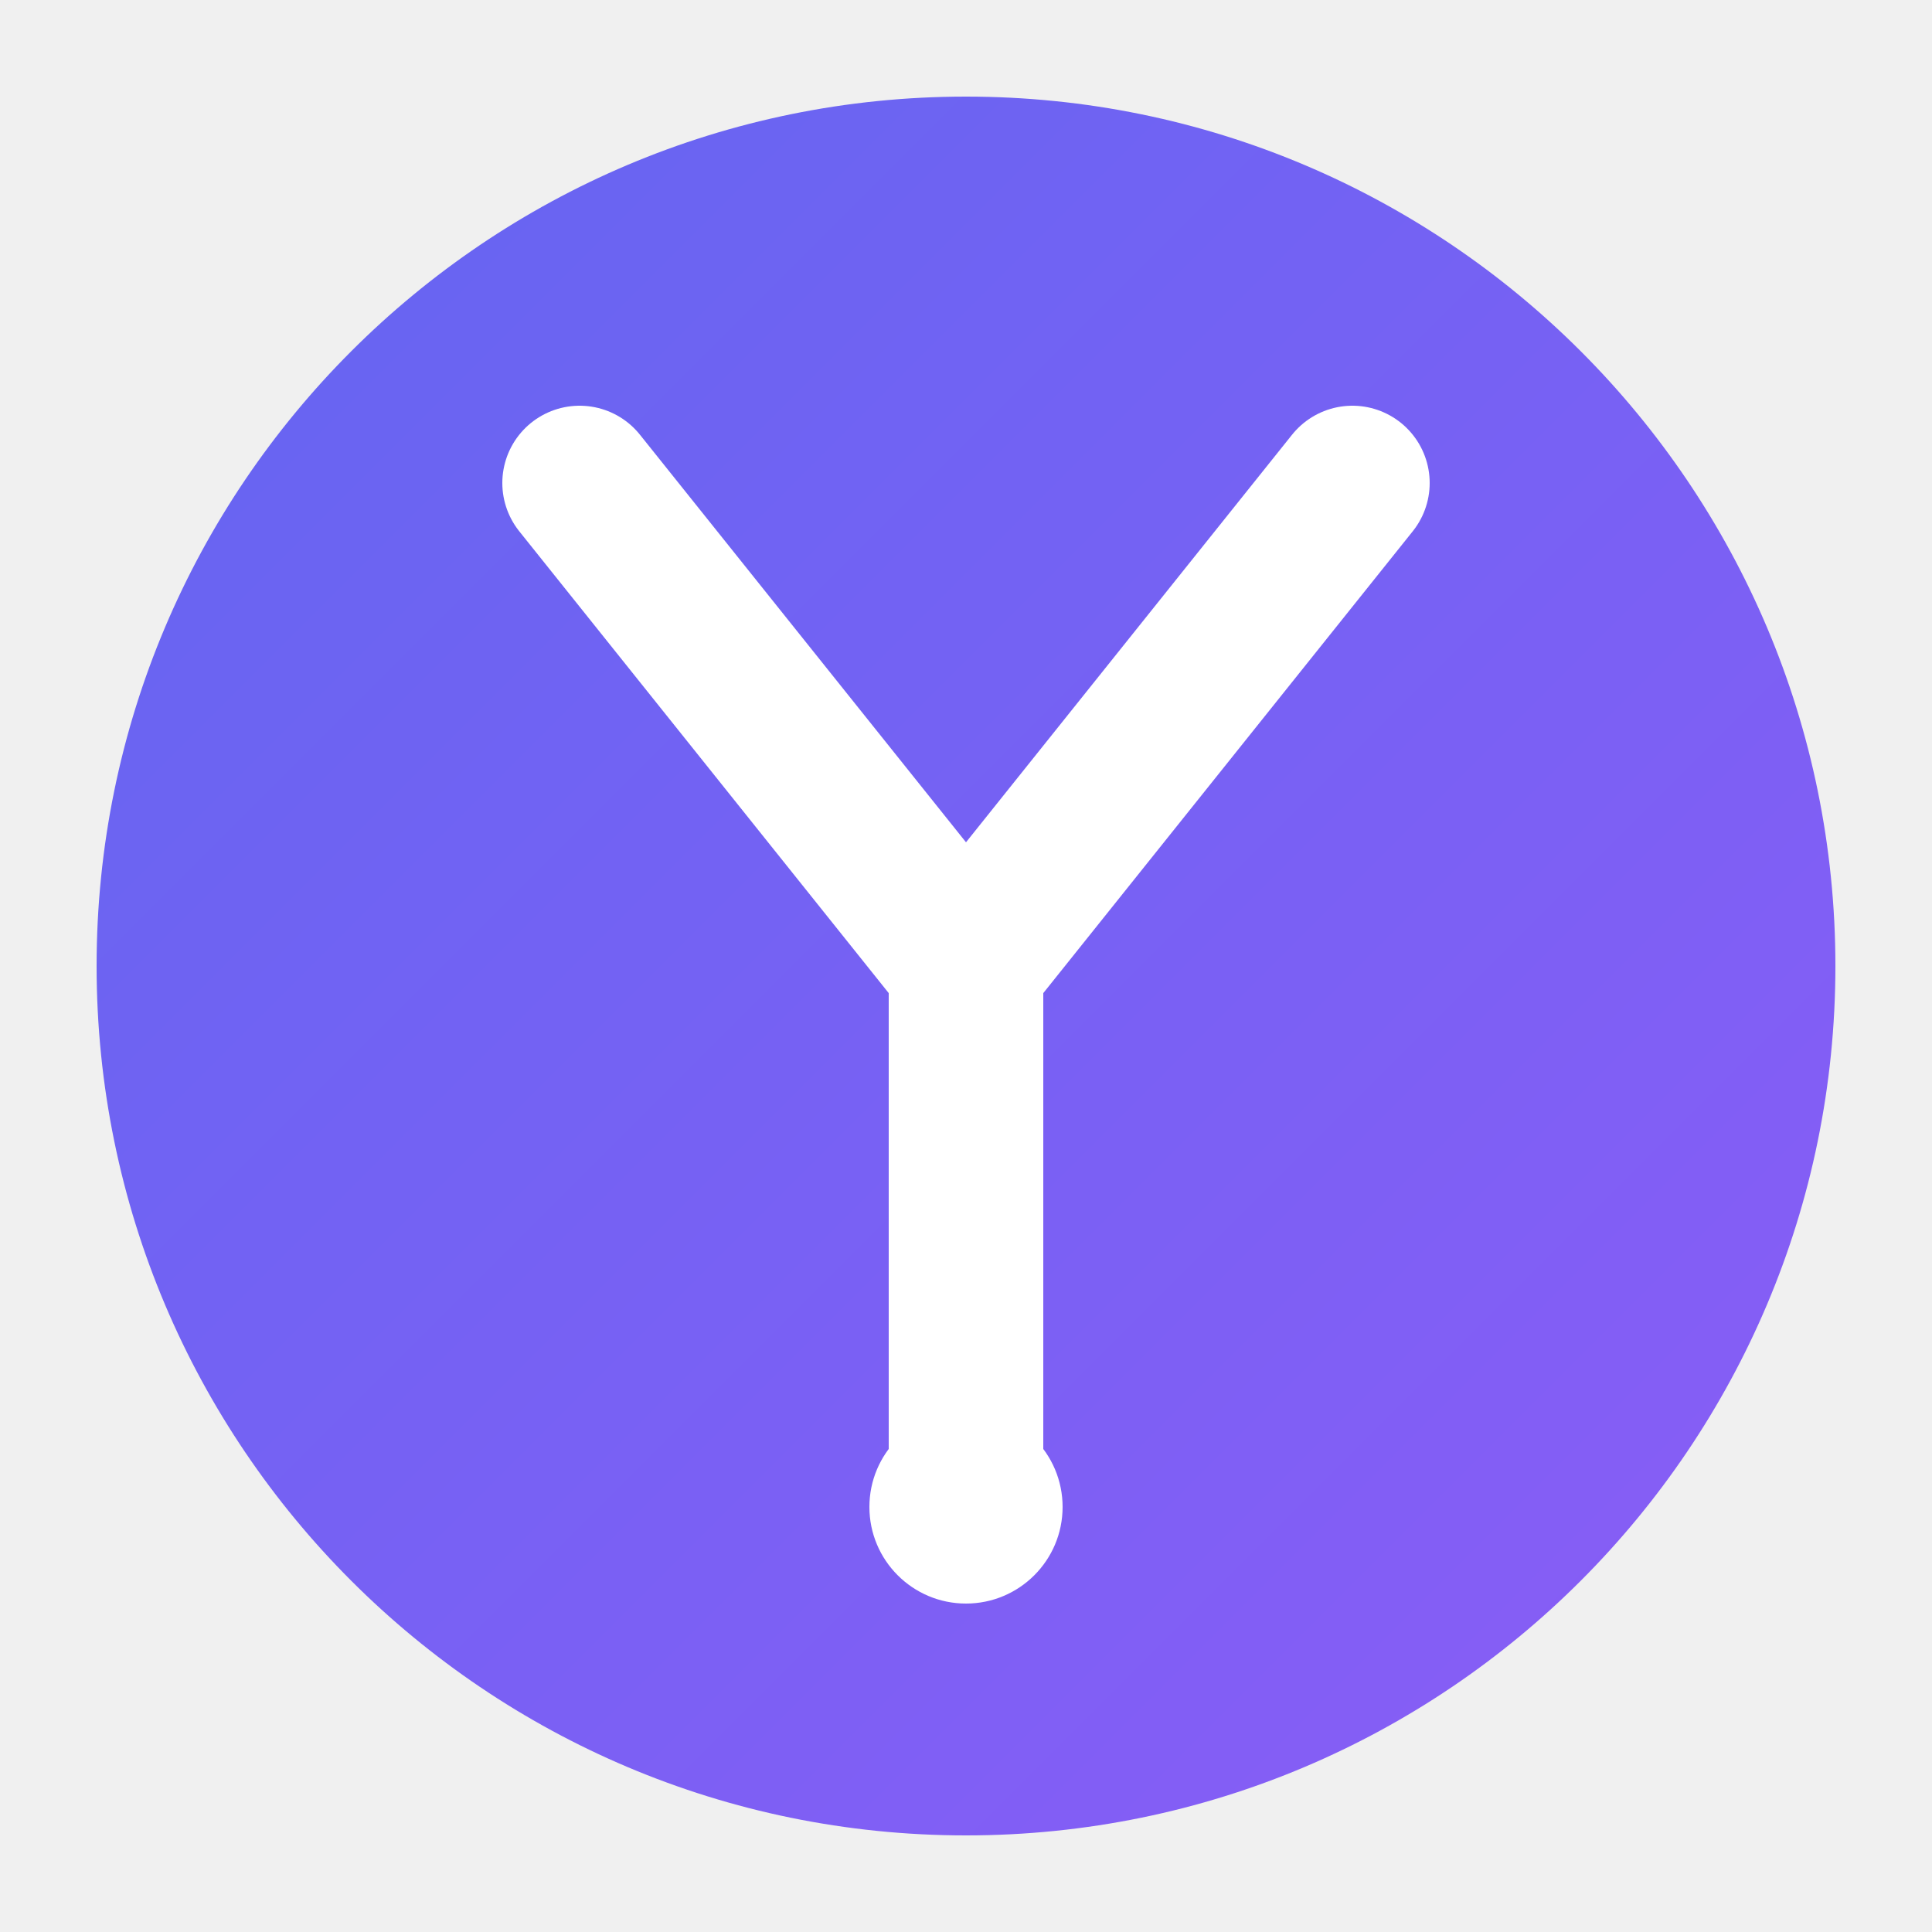
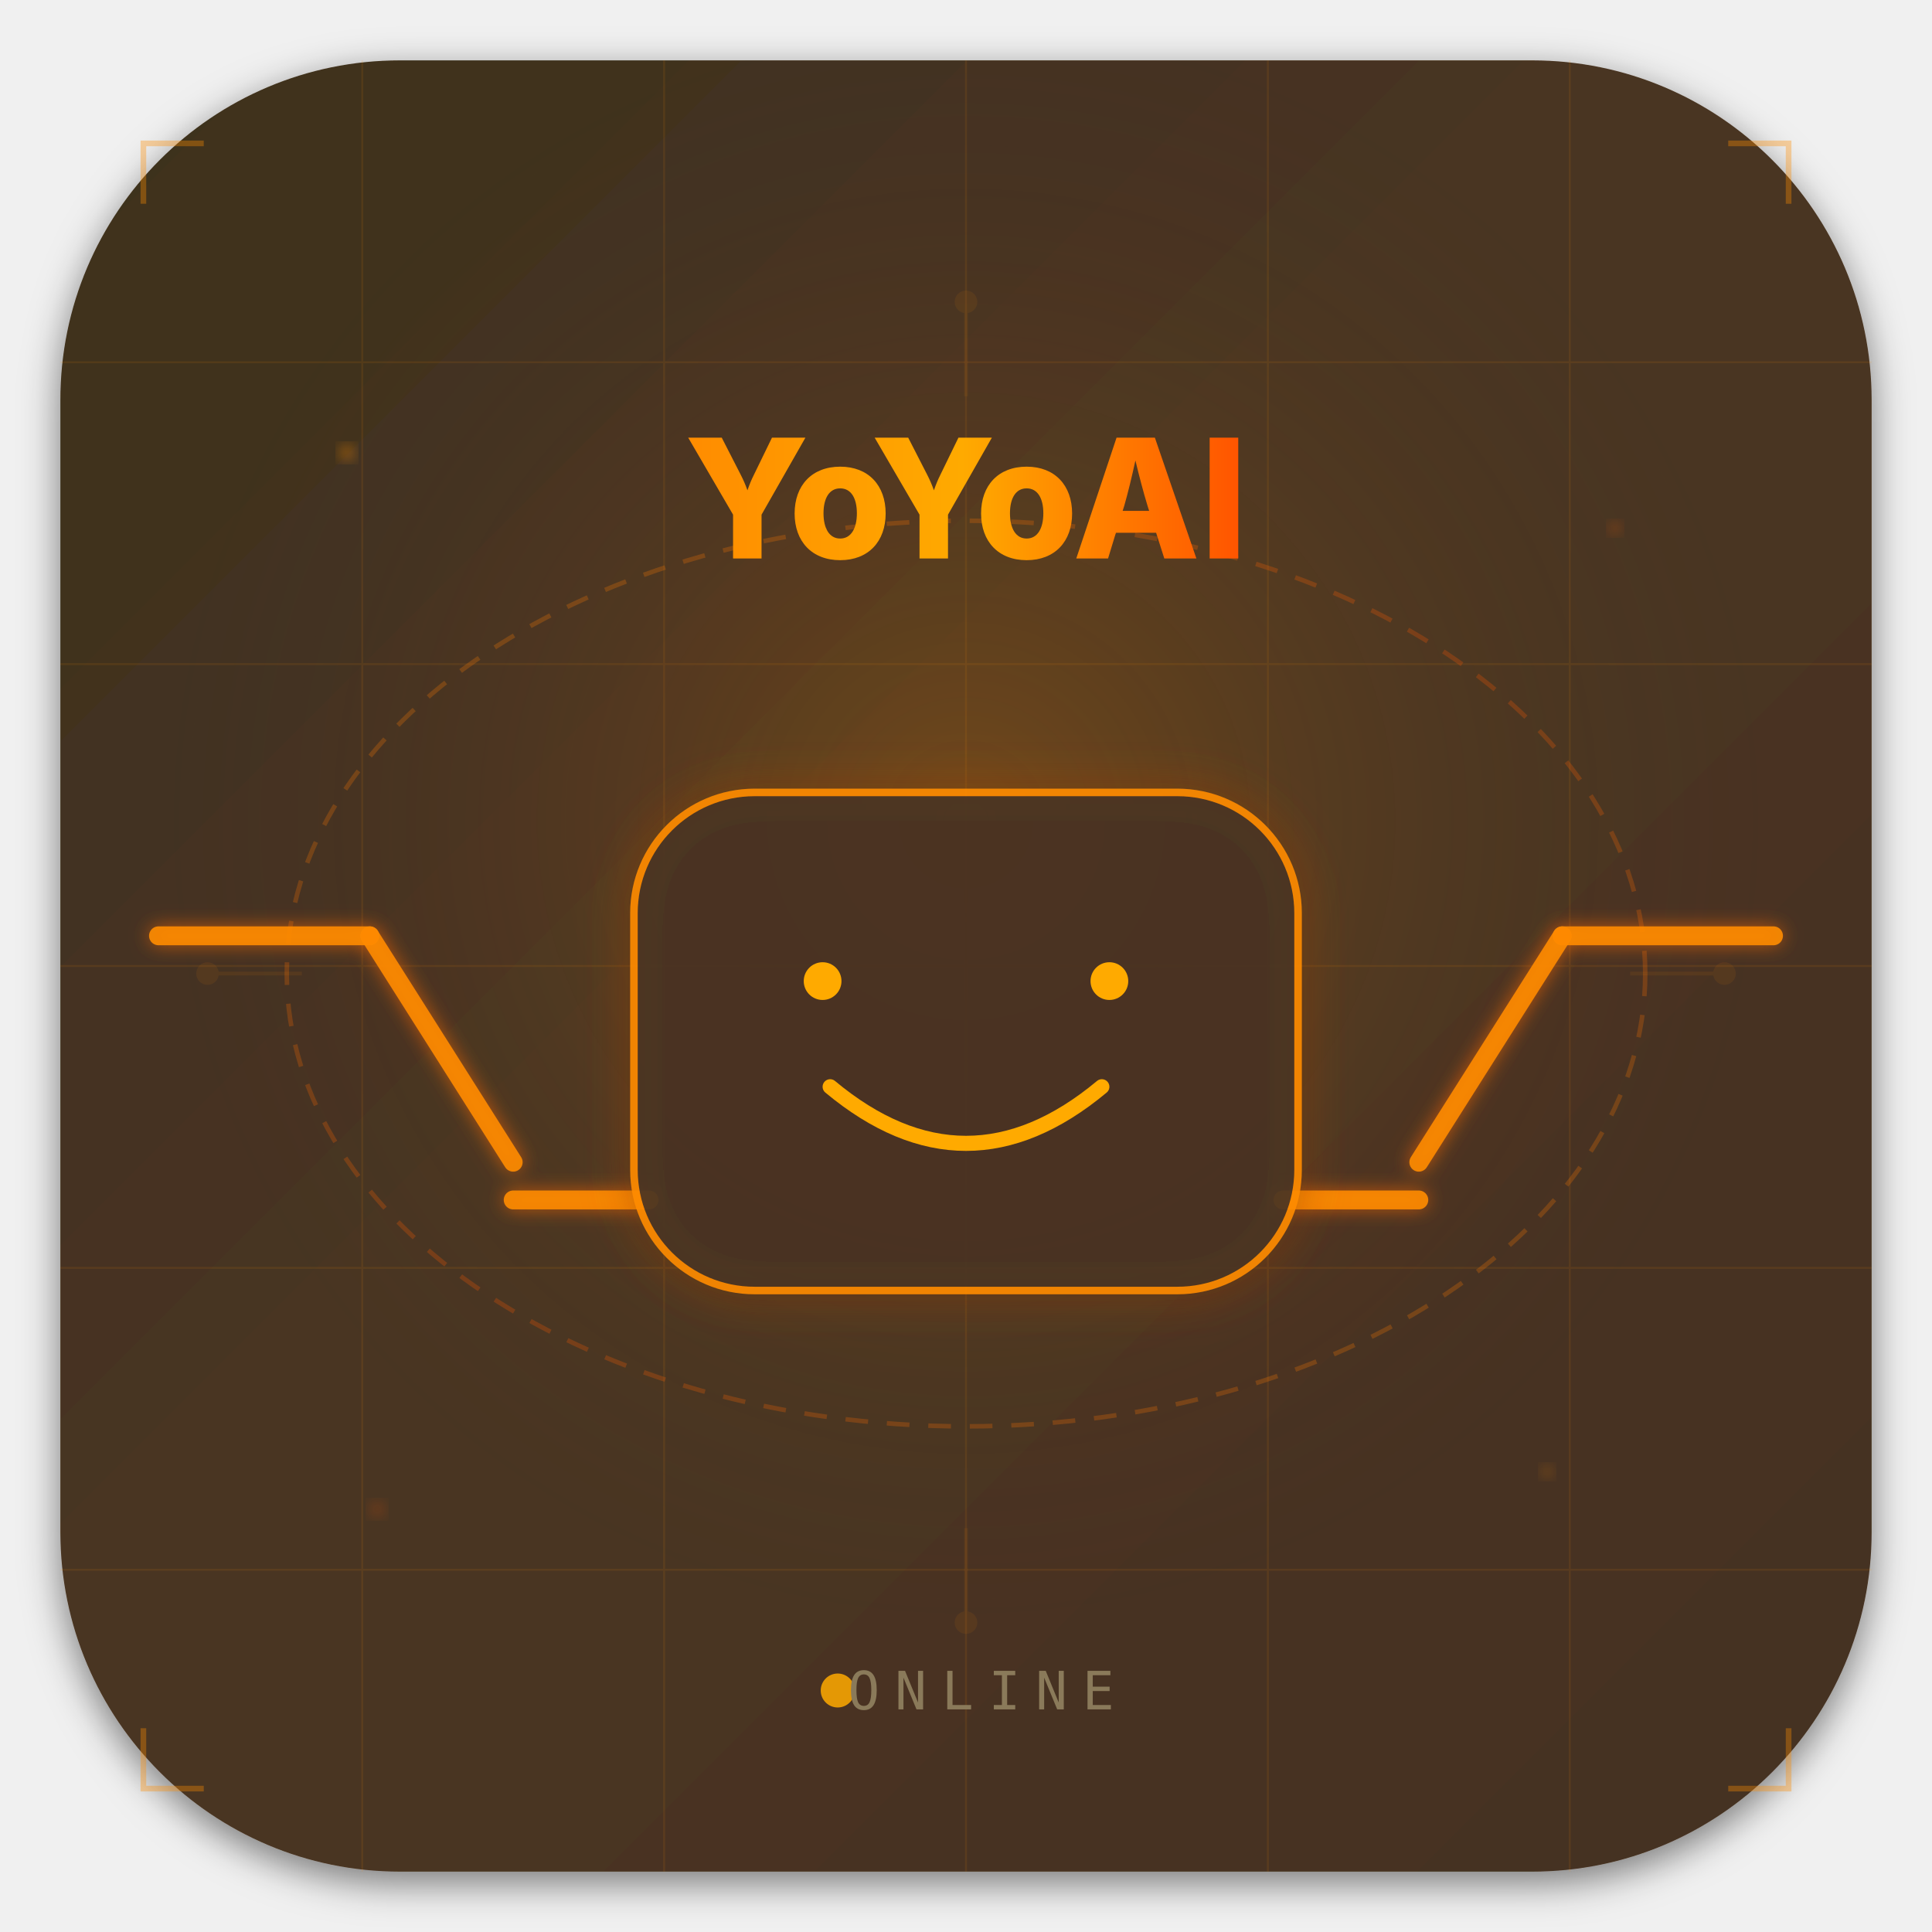
- <svg xmlns="http://www.w3.org/2000/svg" viewBox="0 0 100 100">
+ <svg xmlns="http://www.w3.org/2000/svg" viewBox="0 0 512 512" width="512" height="512">
  <defs>
-     <linearGradient id="grad" x1="0%" y1="0%" x2="100%" y2="100%">
-       <stop offset="0%" style="stop-color:#6366f1;stop-opacity:1" />
-       <stop offset="100%" style="stop-color:#8b5cf6;stop-opacity:1" />
+     <linearGradient id="bgGrad" x1="0%" y1="0%" x2="100%" y2="100%">
+       <stop offset="0%" stop-color="#3d2f1e" />
+       <stop offset="50%" stop-color="#4a3522" />
+       <stop offset="100%" stop-color="#443020" />
+     </linearGradient>
+     <radialGradient id="glowCenter" cx="50%" cy="42%" r="45%">
+       <stop offset="0%" stop-color="#ff8c00" stop-opacity="0.22" />
+       <stop offset="100%" stop-color="#3d2f1e" stop-opacity="0" />
+     </radialGradient>
+     <linearGradient id="ringGrad" x1="0%" y1="0%" x2="100%" y2="100%">
+       <stop offset="0%" stop-color="#ff8c00" />
+       <stop offset="50%" stop-color="#ff5500" />
+       <stop offset="100%" stop-color="#ff8c00" />
+     </linearGradient>
+     <filter id="outerGlow" x="-20%" y="-20%" width="140%" height="140%">
+       <feGaussianBlur in="SourceGraphic" stdDeviation="6" result="blur" />
+       <feColorMatrix in="blur" type="matrix" values="1 0 0 0 0  0 0.5 0 0 0  0 0 0 0 0  0 0 0 0.5 0" result="colorBlur" />
+       <feMerge>
+         <feMergeNode in="colorBlur" />
+         <feMergeNode in="SourceGraphic" />
+       </feMerge>
+     </filter>
+     <filter id="shadow" x="-10%" y="-10%" width="130%" height="130%">
+       <feDropShadow dx="0" dy="3" stdDeviation="5" flood-color="#000" flood-opacity="0.5" />
+     </filter>
+     <filter id="textGlow" x="-15%" y="-15%" width="130%" height="130%">
+       <feGaussianBlur in="SourceGraphic" stdDeviation="2.5" result="blur" />
+       <feColorMatrix in="blur" type="matrix" values="1 0 0 0 0  0 0.55 0 0 0  0 0 0 0 0  0 0 0 0.7 0" result="colorBlur" />
+       <feMerge>
+         <feMergeNode in="colorBlur" />
+         <feMergeNode in="SourceGraphic" />
+       </feMerge>
+     </filter>
+     <filter id="particleGlow">
+       <feGaussianBlur stdDeviation="2" />
+     </filter>
+     <linearGradient id="brandGrad" x1="0%" y1="0%" x2="100%" y2="0%">
+       <stop offset="0%" stop-color="#ff8c00" />
+       <stop offset="50%" stop-color="#ffaa00" />
+       <stop offset="100%" stop-color="#ff5500" />
    </linearGradient>
  </defs>
-   <circle cx="50" cy="50" r="45" fill="url(#grad)" />
-   <path d="M30 25 L50 50 L50 75" stroke="white" stroke-width="8" stroke-linecap="round" fill="none" />
-   <path d="M70 25 L50 50" stroke="white" stroke-width="8" stroke-linecap="round" fill="none" />
-   <circle cx="50" cy="78" r="5" fill="white" />
+   <rect x="16" y="16" width="480" height="480" rx="90" ry="90" fill="url(#bgGrad)" filter="url(#shadow)" />
+   <g opacity="0.1">
+     <line x1="96" y1="16" x2="96" y2="496" stroke="#ff8c00" stroke-width="0.5" />
+     <line x1="176" y1="16" x2="176" y2="496" stroke="#ff8c00" stroke-width="0.5" />
+     <line x1="256" y1="16" x2="256" y2="496" stroke="#ff8c00" stroke-width="0.5" />
+     <line x1="336" y1="16" x2="336" y2="496" stroke="#ff8c00" stroke-width="0.5" />
+     <line x1="416" y1="16" x2="416" y2="496" stroke="#ff8c00" stroke-width="0.5" />
+     <line x1="16" y1="96" x2="496" y2="96" stroke="#ff8c00" stroke-width="0.5" />
+     <line x1="16" y1="176" x2="496" y2="176" stroke="#ff8c00" stroke-width="0.5" />
+     <line x1="16" y1="256" x2="496" y2="256" stroke="#ff8c00" stroke-width="0.5" />
+     <line x1="16" y1="336" x2="496" y2="336" stroke="#ff8c00" stroke-width="0.5" />
+     <line x1="16" y1="416" x2="496" y2="416" stroke="#ff8c00" stroke-width="0.5" />
+   </g>
+   <rect x="16" y="16" width="480" height="480" rx="90" ry="90" fill="url(#glowCenter)" />
+   <ellipse cx="256" cy="258" rx="180" ry="120" fill="none" stroke="url(#ringGrad)" stroke-width="1.2" opacity="0.25" stroke-dasharray="6 5" />
+   <circle cx="92" cy="120" r="2.5" fill="#ff8c00" opacity="0.4" filter="url(#particleGlow)">
+     <animate attributeName="opacity" values="0.4;0.1;0.4" dur="3s" repeatCount="indefinite" />
+   </circle>
+   <circle cx="428" cy="140" r="2" fill="#ff5500" opacity="0.3" filter="url(#particleGlow)">
+     <animate attributeName="opacity" values="0.3;0.08;0.3" dur="2.5s" repeatCount="indefinite" />
+   </circle>
+   <circle cx="410" cy="390" r="2" fill="#ff8c00" opacity="0.25" filter="url(#particleGlow)">
+     <animate attributeName="opacity" values="0.25;0.06;0.25" dur="4s" repeatCount="indefinite" />
+   </circle>
+   <circle cx="100" cy="400" r="2.5" fill="#ff5500" opacity="0.2" filter="url(#particleGlow)">
+     <animate attributeName="opacity" values="0.2;0.04;0.2" dur="3.5s" repeatCount="indefinite" />
+   </circle>
+   <g stroke="#ff8c00" stroke-width="1" fill="none" opacity="0.08">
+     <path d="M256 80 L256 105" />
+     <path d="M256 405 L256 430" />
+     <path d="M80 258 L55 258" />
+     <path d="M432 258 L457 258" />
+     <circle cx="256" cy="80" r="2.5" fill="#ff8c00" />
+     <circle cx="256" cy="430" r="2.5" fill="#ff8c00" />
+     <circle cx="55" cy="258" r="2.5" fill="#ff8c00" />
+     <circle cx="457" cy="258" r="2.5" fill="#ff8c00" />
+   </g>
+   <text x="256" y="148" text-anchor="middle" fill="url(#brandGrad)" font-family="'SF Pro Display', 'Helvetica Neue', sans-serif" font-size="44" font-weight="800" letter-spacing="0">YoYoAI</text>
+   <g filter="url(#textGlow)">
+     <line x1="42" y1="248" x2="98" y2="248" stroke="#ff8c00" stroke-width="5" stroke-linecap="round" opacity="0.9" />
+     <line x1="98" y1="248" x2="136" y2="308" stroke="#ff8c00" stroke-width="5" stroke-linecap="round" opacity="0.9" />
+     <line x1="136" y1="318" x2="172" y2="318" stroke="#ff8c00" stroke-width="5" stroke-linecap="round" opacity="0.9" />
+     <line x1="340" y1="318" x2="376" y2="318" stroke="#ff8c00" stroke-width="5" stroke-linecap="round" opacity="0.9" />
+     <line x1="376" y1="308" x2="414" y2="248" stroke="#ff8c00" stroke-width="5" stroke-linecap="round" opacity="0.9" />
+     <line x1="414" y1="248" x2="470" y2="248" stroke="#ff8c00" stroke-width="5" stroke-linecap="round" opacity="0.9" />
+   </g>
+   <g filter="url(#outerGlow)">
+     <rect x="168" y="210" width="176" height="132" rx="32" ry="32" fill="#4a3522" stroke="#ff8c00" stroke-width="2" opacity="0.9" />
+   </g>
+   <g>
+     <circle cx="218" cy="260" r="5" fill="#ffaa00" />
+     <circle cx="294" cy="260" r="5" fill="#ffaa00" />
+     <path d="M220 288 Q256 318 292 288" stroke="#ffaa00" stroke-width="4" fill="none" stroke-linecap="round" />
+   </g>
+   <g>
+     <circle cx="222" cy="448" r="4.5" fill="#ffaa00" opacity="0.85">
+       <animate attributeName="opacity" values="0.85;0.3;0.85" dur="2s" repeatCount="indefinite" />
+     </circle>
+     <text x="260" y="453" text-anchor="middle" fill="#8a7a5a" font-family="'SF Mono', 'Fira Code', monospace" font-size="14" letter-spacing="4">ONLINE</text>
+   </g>
+   <path d="M38 54 L38 38 L54 38" stroke="#ff8c00" stroke-width="1.5" fill="none" opacity="0.35" />
+   <path d="M458 38 L474 38 L474 54" stroke="#ff8c00" stroke-width="1.5" fill="none" opacity="0.35" />
+   <path d="M38 458 L38 474 L54 474" stroke="#ff8c00" stroke-width="1.5" fill="none" opacity="0.35" />
+   <path d="M458 474 L474 474 L474 458" stroke="#ff8c00" stroke-width="1.5" fill="none" opacity="0.35" />
</svg>
